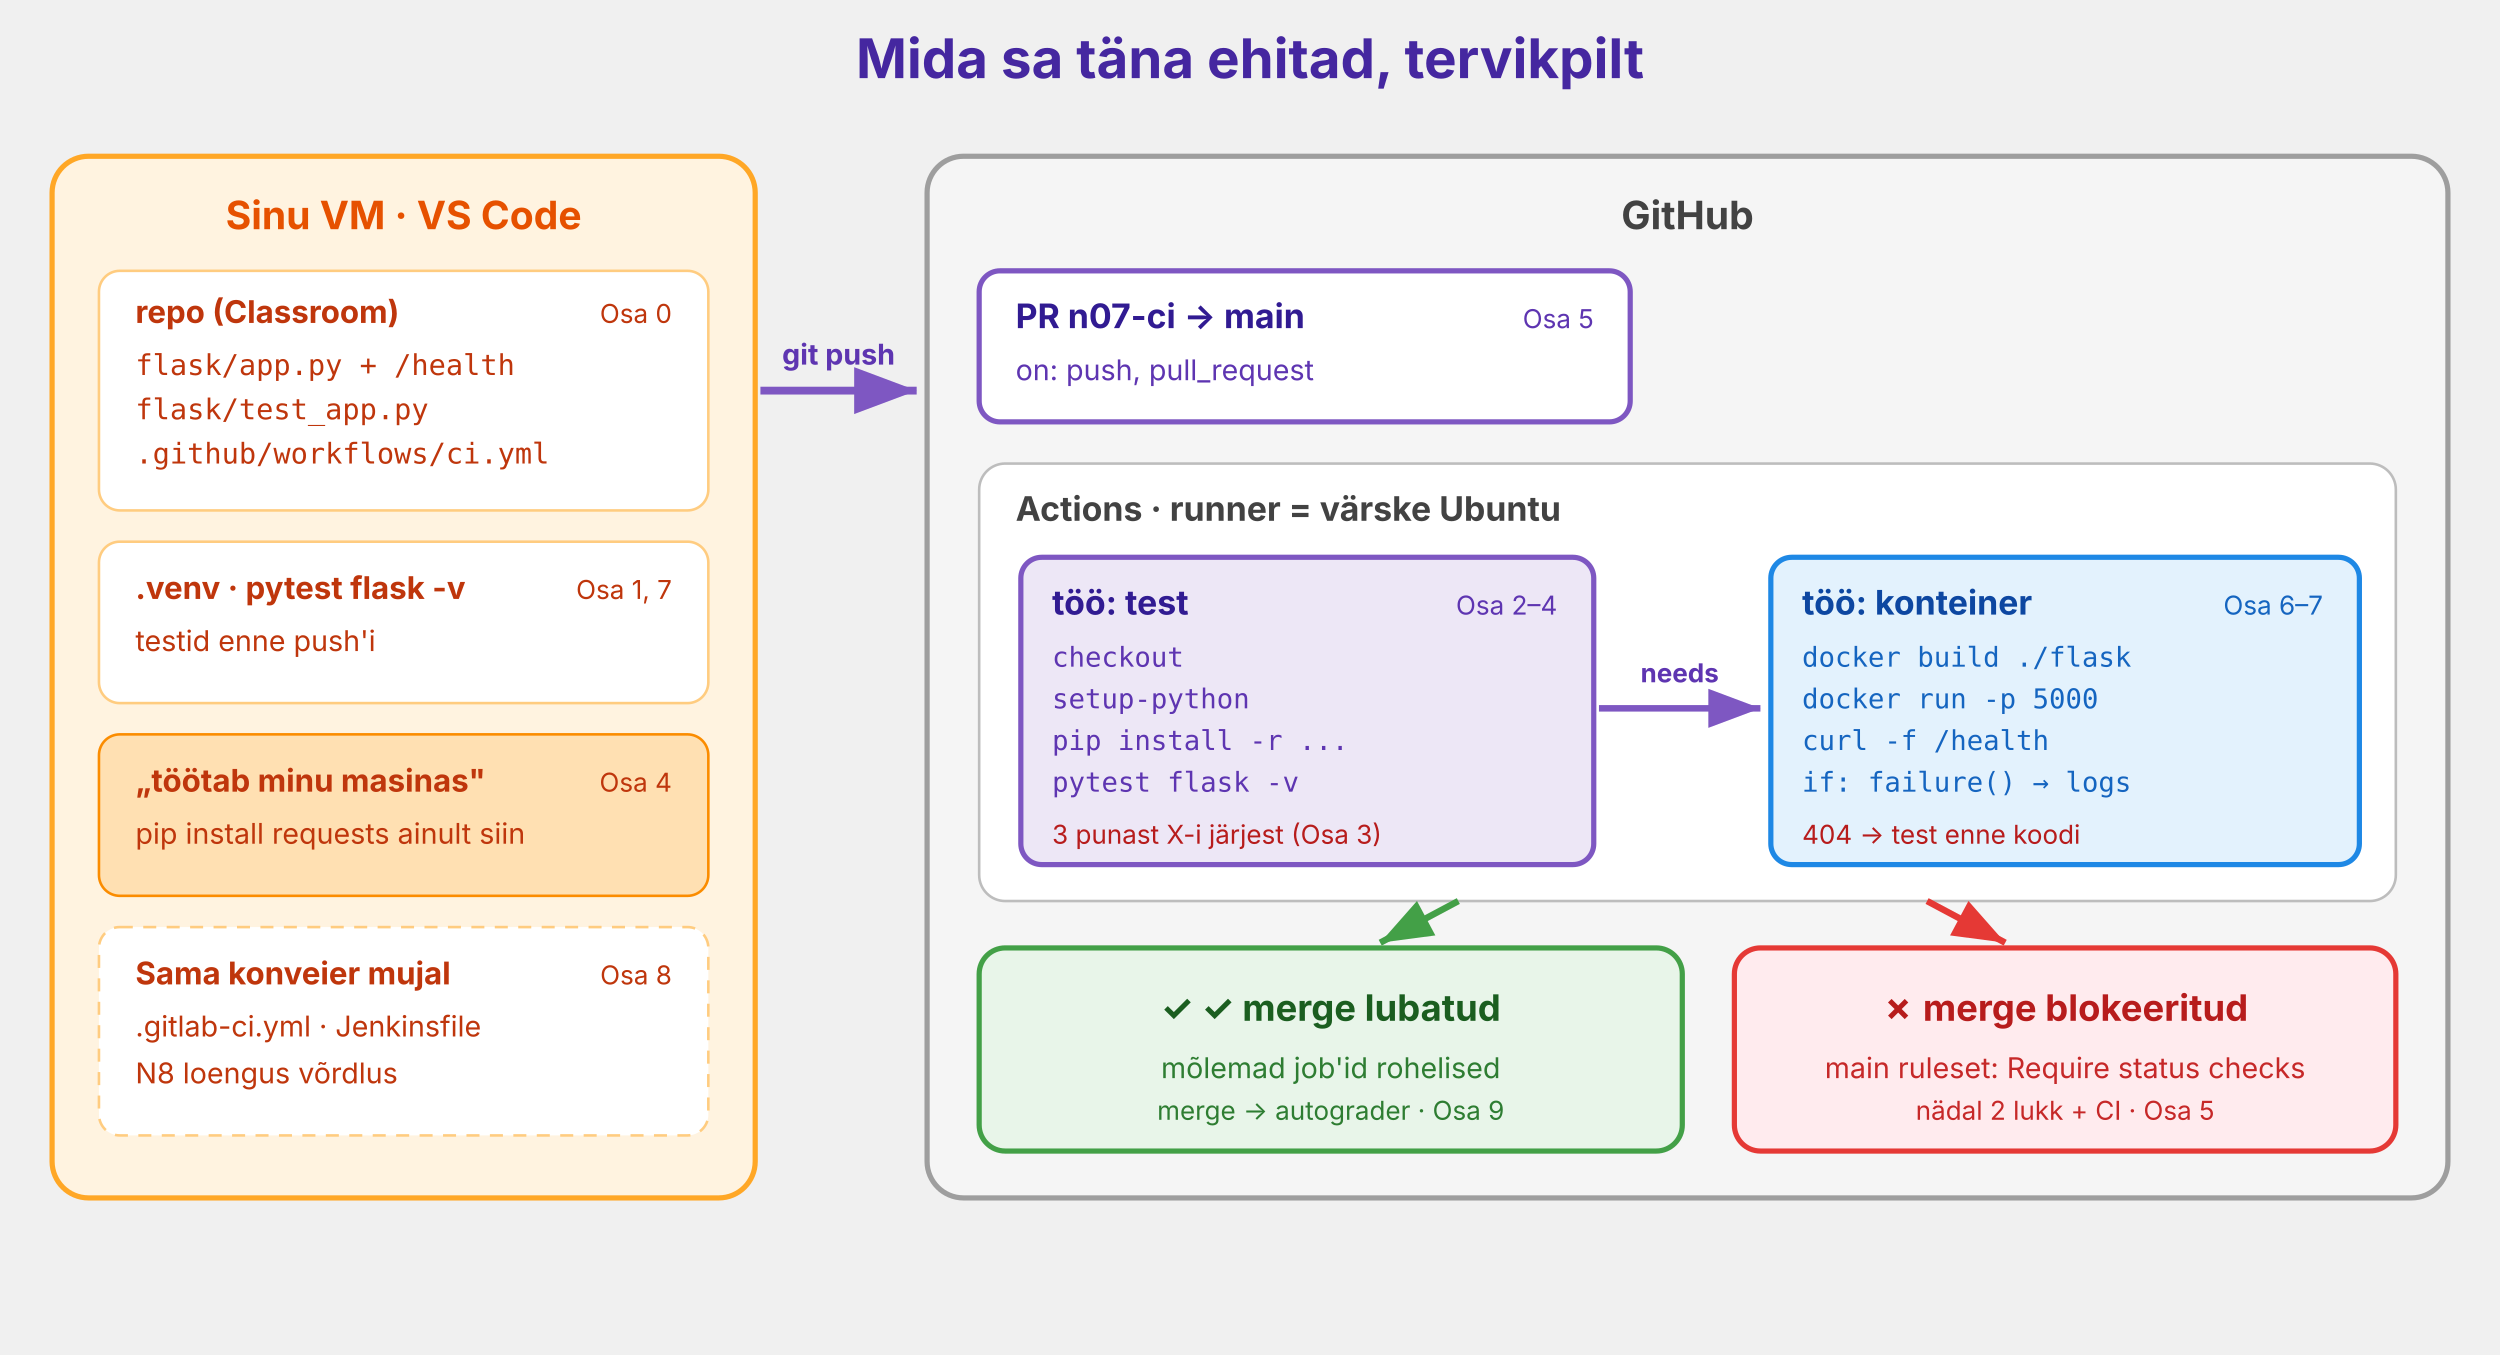
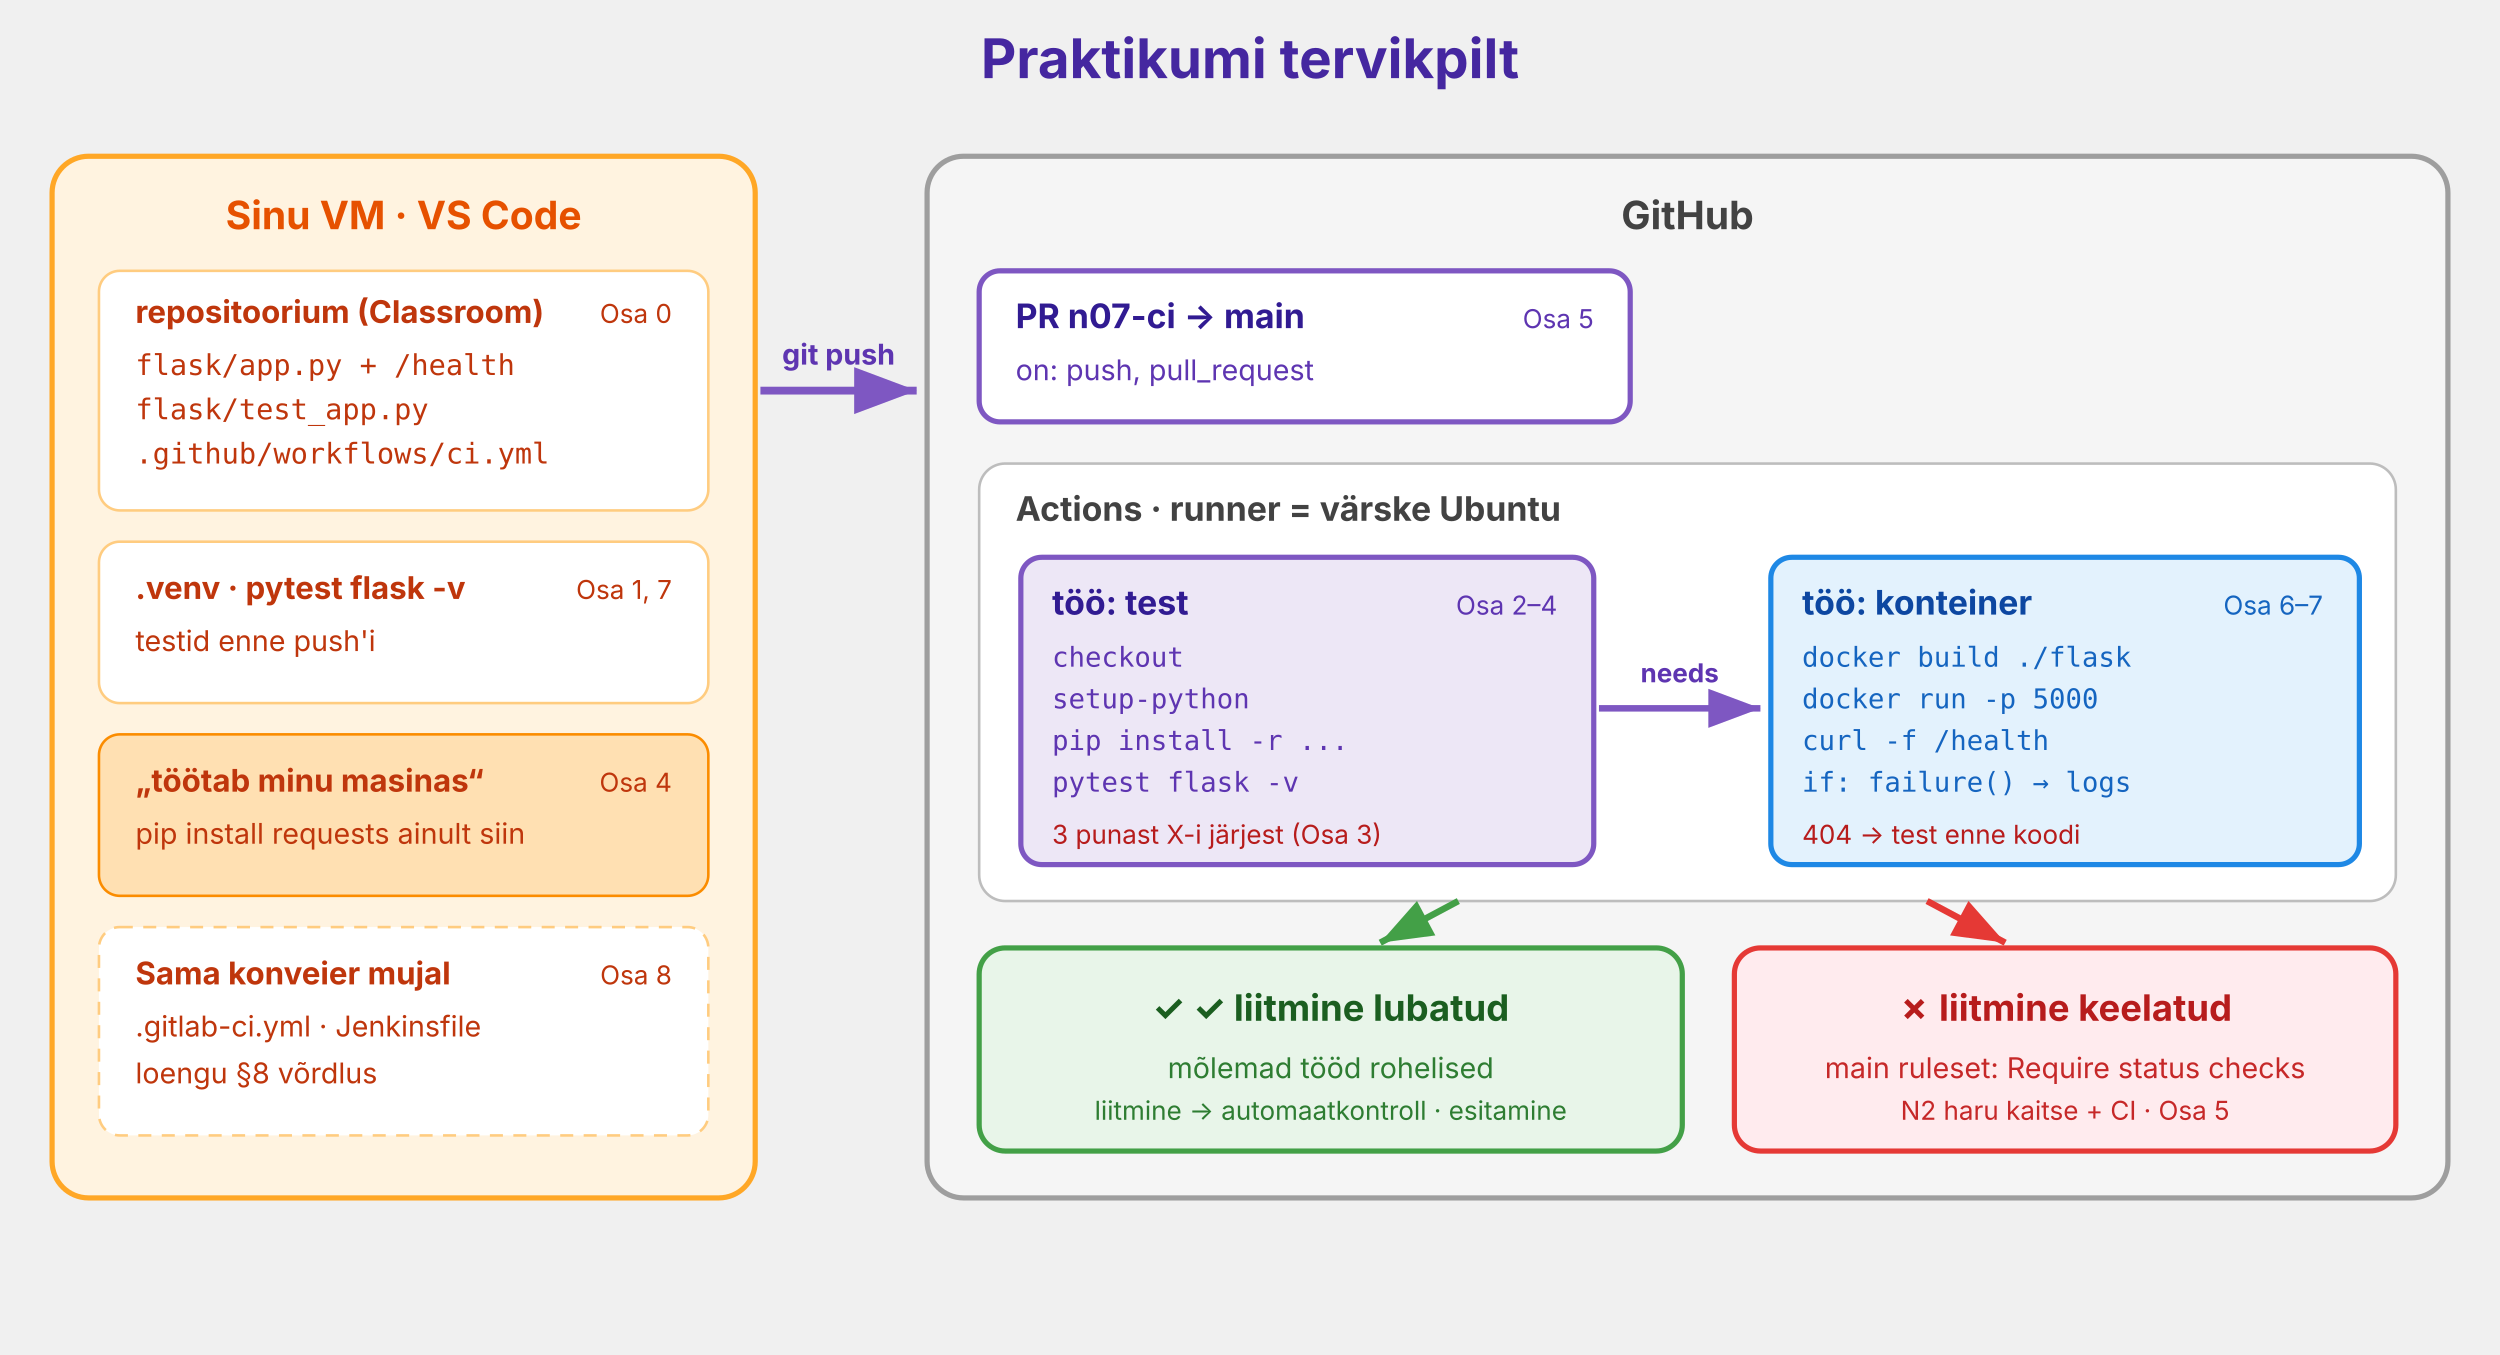
<svg xmlns="http://www.w3.org/2000/svg" viewBox="0 0 960 520" font-family="Inter, -apple-system, sans-serif">
  <defs>
    <marker id="a7" markerWidth="10" markerHeight="10" refX="8" refY="3" orient="auto">
      <path d="M0,0 L8,3 L0,6 Z" fill="#7e57c2" />
    </marker>
    <marker id="ag" markerWidth="10" markerHeight="10" refX="8" refY="3" orient="auto">
      <path d="M0,0 L8,3 L0,6 Z" fill="#43a047" />
    </marker>
    <marker id="ar" markerWidth="10" markerHeight="10" refX="8" refY="3" orient="auto">
      <path d="M0,0 L8,3 L0,6 Z" fill="#e53935" />
    </marker>
  </defs>
-   <text x="480" y="30" text-anchor="middle" font-size="21" font-weight="700" fill="#4527a0">Mida sa täna ehitad, tervikpilt</text>
+   <text x="480" y="30" text-anchor="middle" font-size="21" font-weight="700" fill="#4527a0">Praktikumi tervikpilt</text>
  <rect x="20" y="60" width="270" height="400" rx="14" fill="#fff3e0" stroke="#ffa726" stroke-width="2" />
  <text x="155" y="88" text-anchor="middle" font-size="15" font-weight="700" fill="#e65100">Sinu VM · VS Code</text>
  <g font-size="12" fill="#bf360c">
    <rect x="38" y="104" width="234" height="92" rx="8" fill="#fff" stroke="#ffcc80" />
-     <text x="52" y="124" font-weight="700">repo (Classroom)</text>
+     <text x="52" y="124" font-weight="700">repositoorium (Classroom)</text>
    <text x="52" y="144" font-family="ui-monospace, Menlo, monospace" font-size="11">flask/app.py  + /health</text>
    <text x="52" y="161" font-family="ui-monospace, Menlo, monospace" font-size="11">flask/test_app.py</text>
    <text x="52" y="178" font-family="ui-monospace, Menlo, monospace" font-size="11">.github/workflows/ci.yml</text>
    <text x="258" y="124" text-anchor="end" font-size="10">Osa 0</text>
    <rect x="38" y="208" width="234" height="62" rx="8" fill="#fff" stroke="#ffcc80" />
    <text x="52" y="230" font-weight="700">.venv · pytest flask -v</text>
    <text x="52" y="250" font-size="11">testid enne push'i</text>
    <text x="258" y="230" text-anchor="end" font-size="10">Osa 1, 7</text>
    <rect x="38" y="282" width="234" height="62" rx="8" fill="#ffe0b2" stroke="#fb8c00" />
-     <text x="52" y="304" font-weight="700">„töötab minu masinas"</text>
+     <text x="52" y="304" font-weight="700">„töötab minu masinas“</text>
    <text x="52" y="324" font-size="11">pip install requests ainult siin</text>
    <text x="258" y="304" text-anchor="end" font-size="10">Osa 4</text>
    <rect x="38" y="356" width="234" height="80" rx="8" fill="#fff" stroke="#ffcc80" stroke-dasharray="5 4" />
    <text x="52" y="378" font-weight="700">Sama konveier mujal</text>
    <text x="52" y="398" font-size="11">.gitlab-ci.yml · Jenkinsfile</text>
-     <text x="52" y="416" font-size="11">N8 loengus võrdlus</text>
+     <text x="52" y="416" font-size="11">loengu §8 võrdlus</text>
    <text x="258" y="378" text-anchor="end" font-size="10">Osa 8</text>
  </g>
  <line x1="292" y1="150" x2="352" y2="150" stroke="#7e57c2" stroke-width="3" marker-end="url(#a7)" />
  <text x="322" y="140" text-anchor="middle" font-size="11" font-weight="700" fill="#5e35b1">git push</text>
  <rect x="356" y="60" width="584" height="400" rx="14" fill="#f5f5f5" stroke="#9e9e9e" stroke-width="2" />
  <text x="648" y="88" text-anchor="middle" font-size="15" font-weight="700" fill="#424242">GitHub</text>
  <rect x="376" y="104" width="250" height="58" rx="8" fill="#fff" stroke="#7e57c2" stroke-width="2" />
  <text x="390" y="126" font-size="13" font-weight="700" fill="#311b92">PR n07-ci → main</text>
  <text x="390" y="146" font-size="11" fill="#5e35b1">on: push, pull_request</text>
  <text x="612" y="126" text-anchor="end" font-size="10" fill="#5e35b1">Osa 5</text>
  <rect x="376" y="178" width="544" height="168" rx="10" fill="#fff" stroke="#bdbdbd" />
  <text x="390" y="200" font-size="13" font-weight="700" fill="#424242">Actions · runner = värske Ubuntu</text>
  <rect x="392" y="214" width="220" height="118" rx="8" fill="#ede7f6" stroke="#7e57c2" stroke-width="2" />
  <text x="404" y="236" font-size="13" font-weight="700" fill="#311b92">töö: test</text>
  <g font-size="10.5" fill="#5e35b1" font-family="ui-monospace, Menlo, monospace">
    <text x="404" y="256">checkout</text>
    <text x="404" y="272">setup-python</text>
    <text x="404" y="288">pip install -r ...</text>
    <text x="404" y="304">pytest flask -v</text>
  </g>
  <text x="598" y="236" text-anchor="end" font-size="10" fill="#5e35b1">Osa 2–4</text>
  <text x="404" y="324" font-size="10" fill="#b71c1c">3 punast X-i järjest (Osa 3)</text>
  <line x1="614" y1="272" x2="676" y2="272" stroke="#7e57c2" stroke-width="2.5" marker-end="url(#a7)" />
  <text x="645" y="262" text-anchor="middle" font-size="10" font-weight="700" fill="#5e35b1">needs</text>
  <rect x="680" y="214" width="226" height="118" rx="8" fill="#e3f2fd" stroke="#1e88e5" stroke-width="2" />
  <text x="692" y="236" font-size="13" font-weight="700" fill="#0d47a1">töö: konteiner</text>
  <g font-size="10.5" fill="#1565c0" font-family="ui-monospace, Menlo, monospace">
    <text x="692" y="256">docker build ./flask</text>
    <text x="692" y="272">docker run -p 5000</text>
    <text x="692" y="288">curl -f /health</text>
    <text x="692" y="304">if: failure() → logs</text>
  </g>
  <text x="892" y="236" text-anchor="end" font-size="10" fill="#1565c0">Osa 6–7</text>
  <text x="692" y="324" font-size="10" fill="#b71c1c">404 → test enne koodi</text>
  <rect x="376" y="364" width="270" height="78" rx="10" fill="#e8f5e9" stroke="#43a047" stroke-width="2" />
-   <text x="511" y="392" text-anchor="middle" font-size="14" font-weight="700" fill="#1b5e20">✓ ✓ merge lubatud</text>
-   <text x="511" y="414" text-anchor="middle" font-size="11" fill="#2e7d32">mõlemad job'id rohelised</text>
-   <text x="511" y="430" text-anchor="middle" font-size="10" fill="#2e7d32">merge → autograder · Osa 9</text>
+   <text x="511" y="392" text-anchor="middle" font-size="14" font-weight="700" fill="#1b5e20">✓ ✓ liitmine lubatud</text>
+   <text x="511" y="414" text-anchor="middle" font-size="11" fill="#2e7d32">mõlemad tööd rohelised</text>
+   <text x="511" y="430" text-anchor="middle" font-size="10" fill="#2e7d32">liitmine → automaatkontroll · esitamine</text>
  <rect x="666" y="364" width="254" height="78" rx="10" fill="#ffebee" stroke="#e53935" stroke-width="2" />
-   <text x="793" y="392" text-anchor="middle" font-size="14" font-weight="700" fill="#b71c1c">✗ merge blokeeritud</text>
+   <text x="793" y="392" text-anchor="middle" font-size="14" font-weight="700" fill="#b71c1c">✗ liitmine keelatud</text>
  <text x="793" y="414" text-anchor="middle" font-size="11" fill="#c62828">main ruleset: Require status checks</text>
-   <text x="793" y="430" text-anchor="middle" font-size="10" fill="#c62828">nädal 2 lukk + CI · Osa 5</text>
+   <text x="793" y="430" text-anchor="middle" font-size="10" fill="#c62828">N2 haru kaitse + CI · Osa 5</text>
  <line x1="560" y1="346" x2="530" y2="362" stroke="#43a047" stroke-width="2.5" marker-end="url(#ag)" />
  <line x1="740" y1="346" x2="770" y2="362" stroke="#e53935" stroke-width="2.5" marker-end="url(#ar)" />
  <text x="480" y="496" text-anchor="middle" font-size="13" fill="#4527a0" />
</svg>
